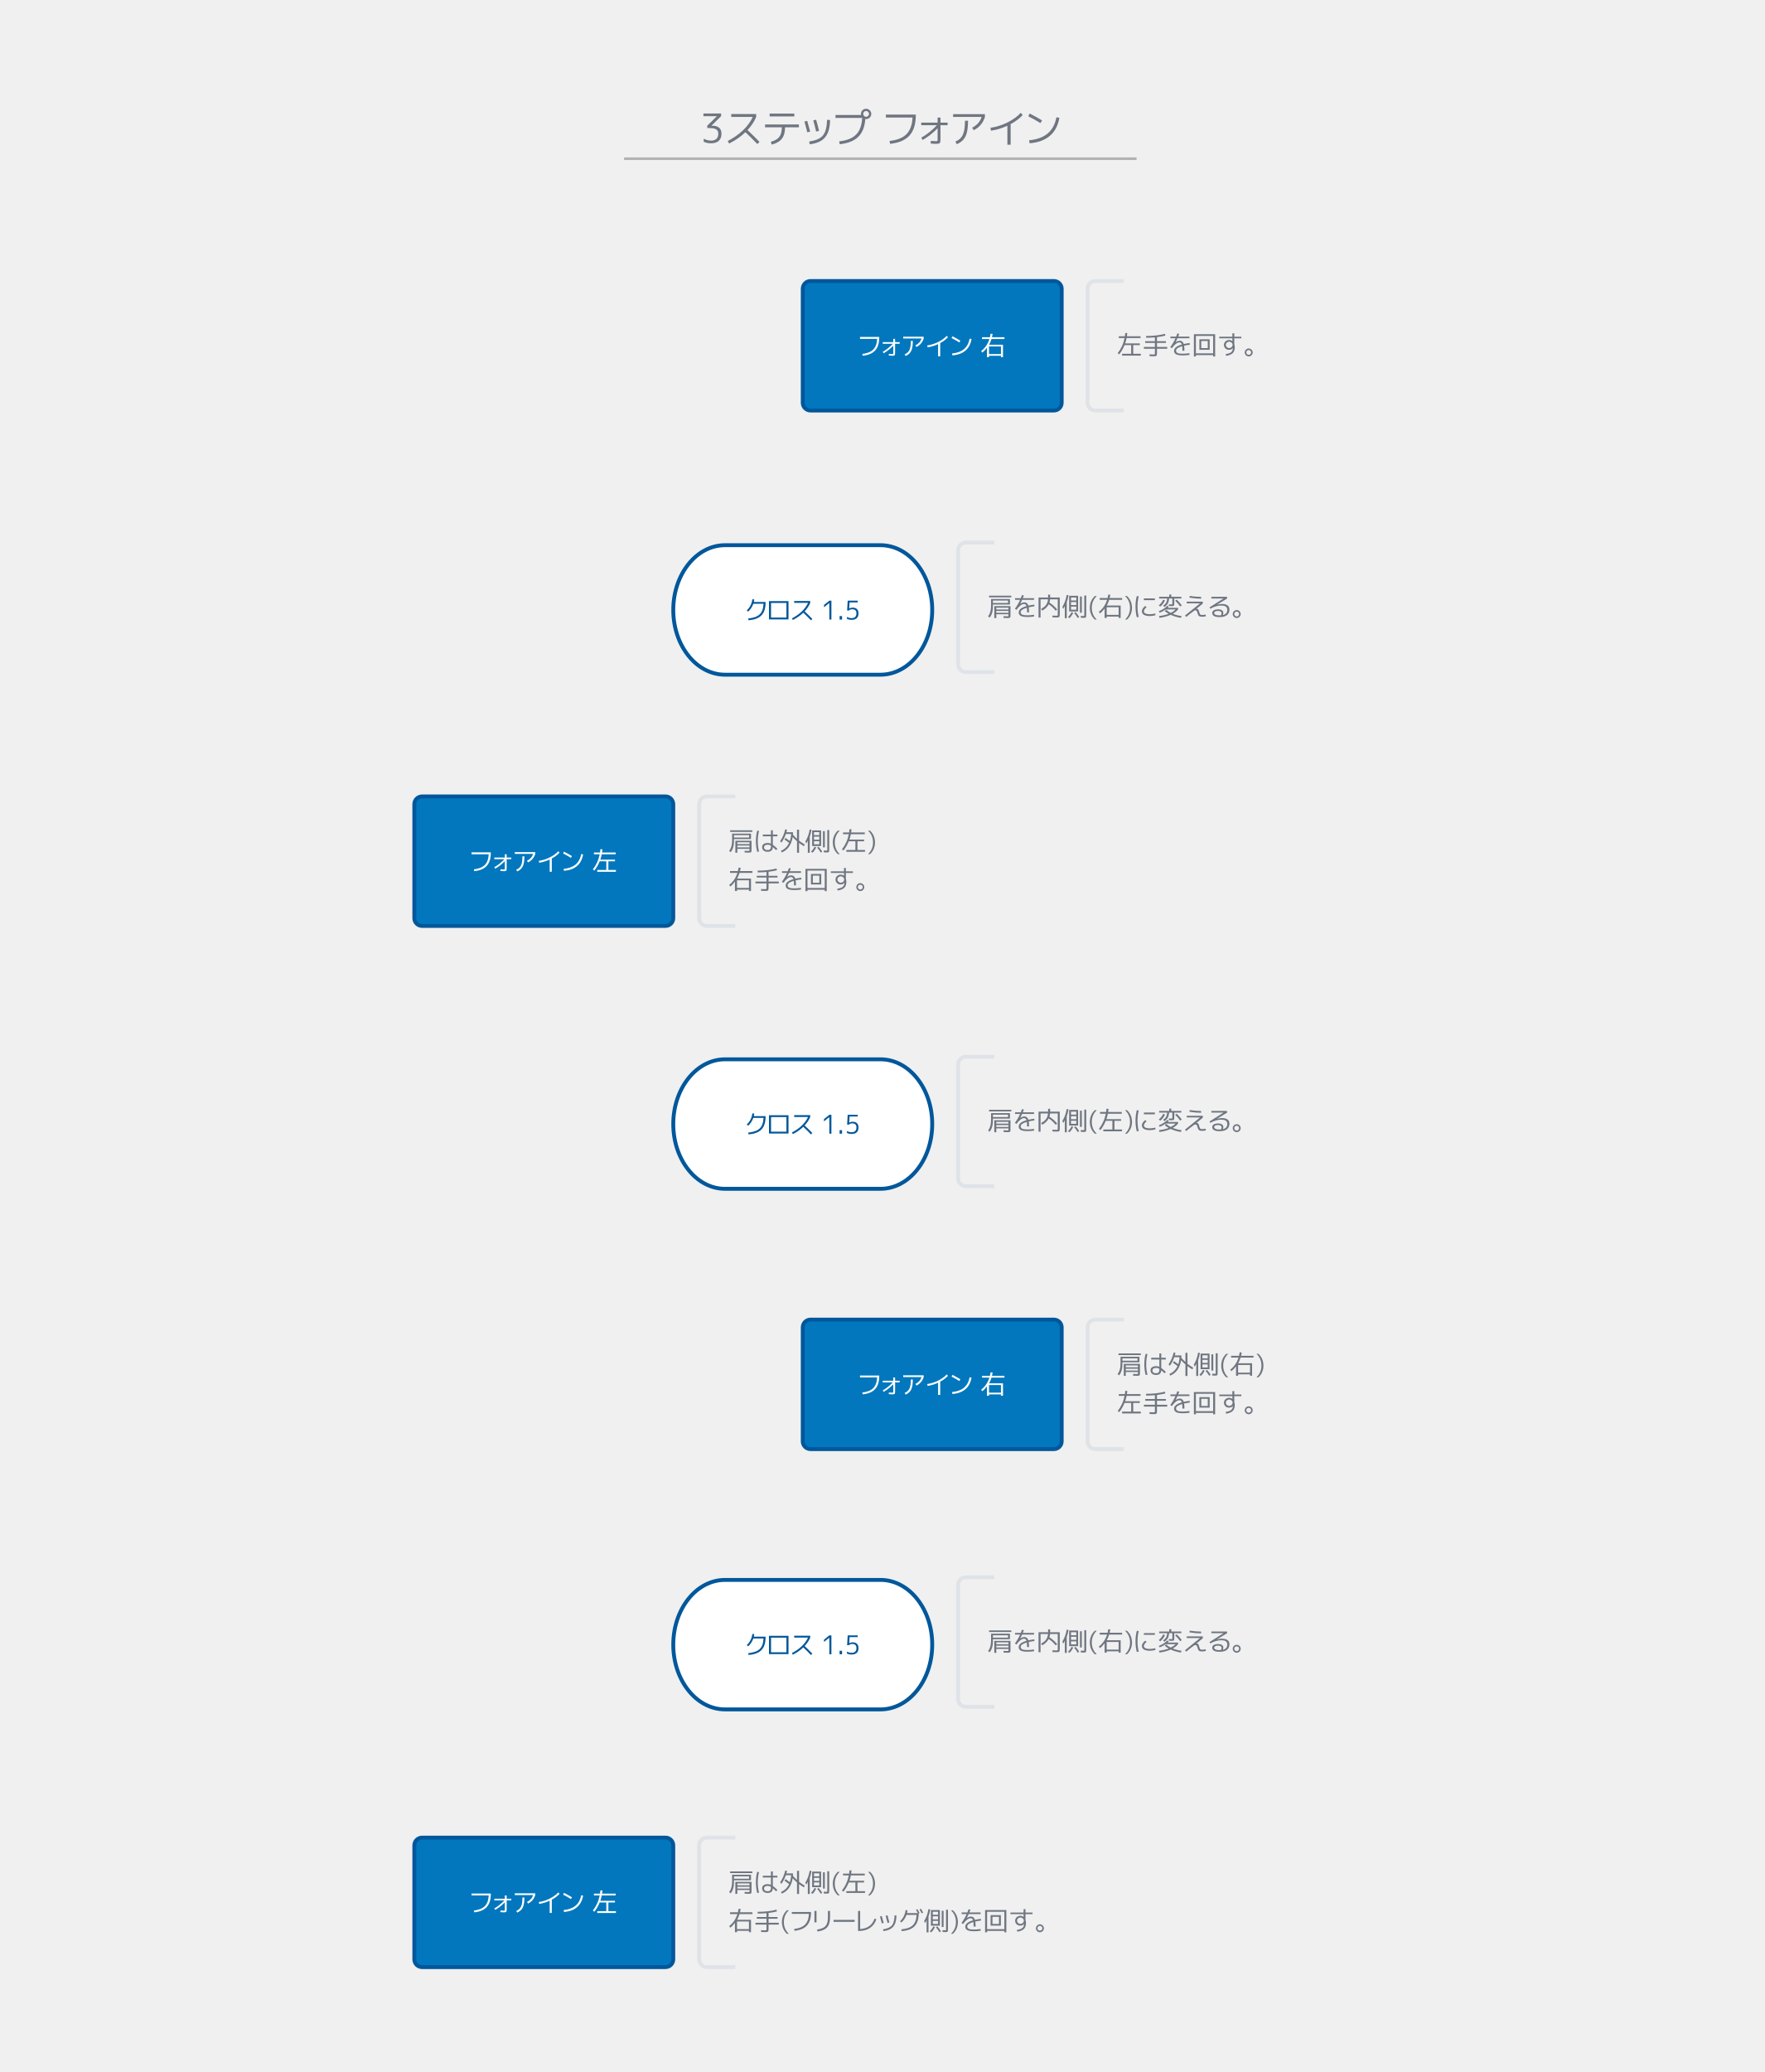
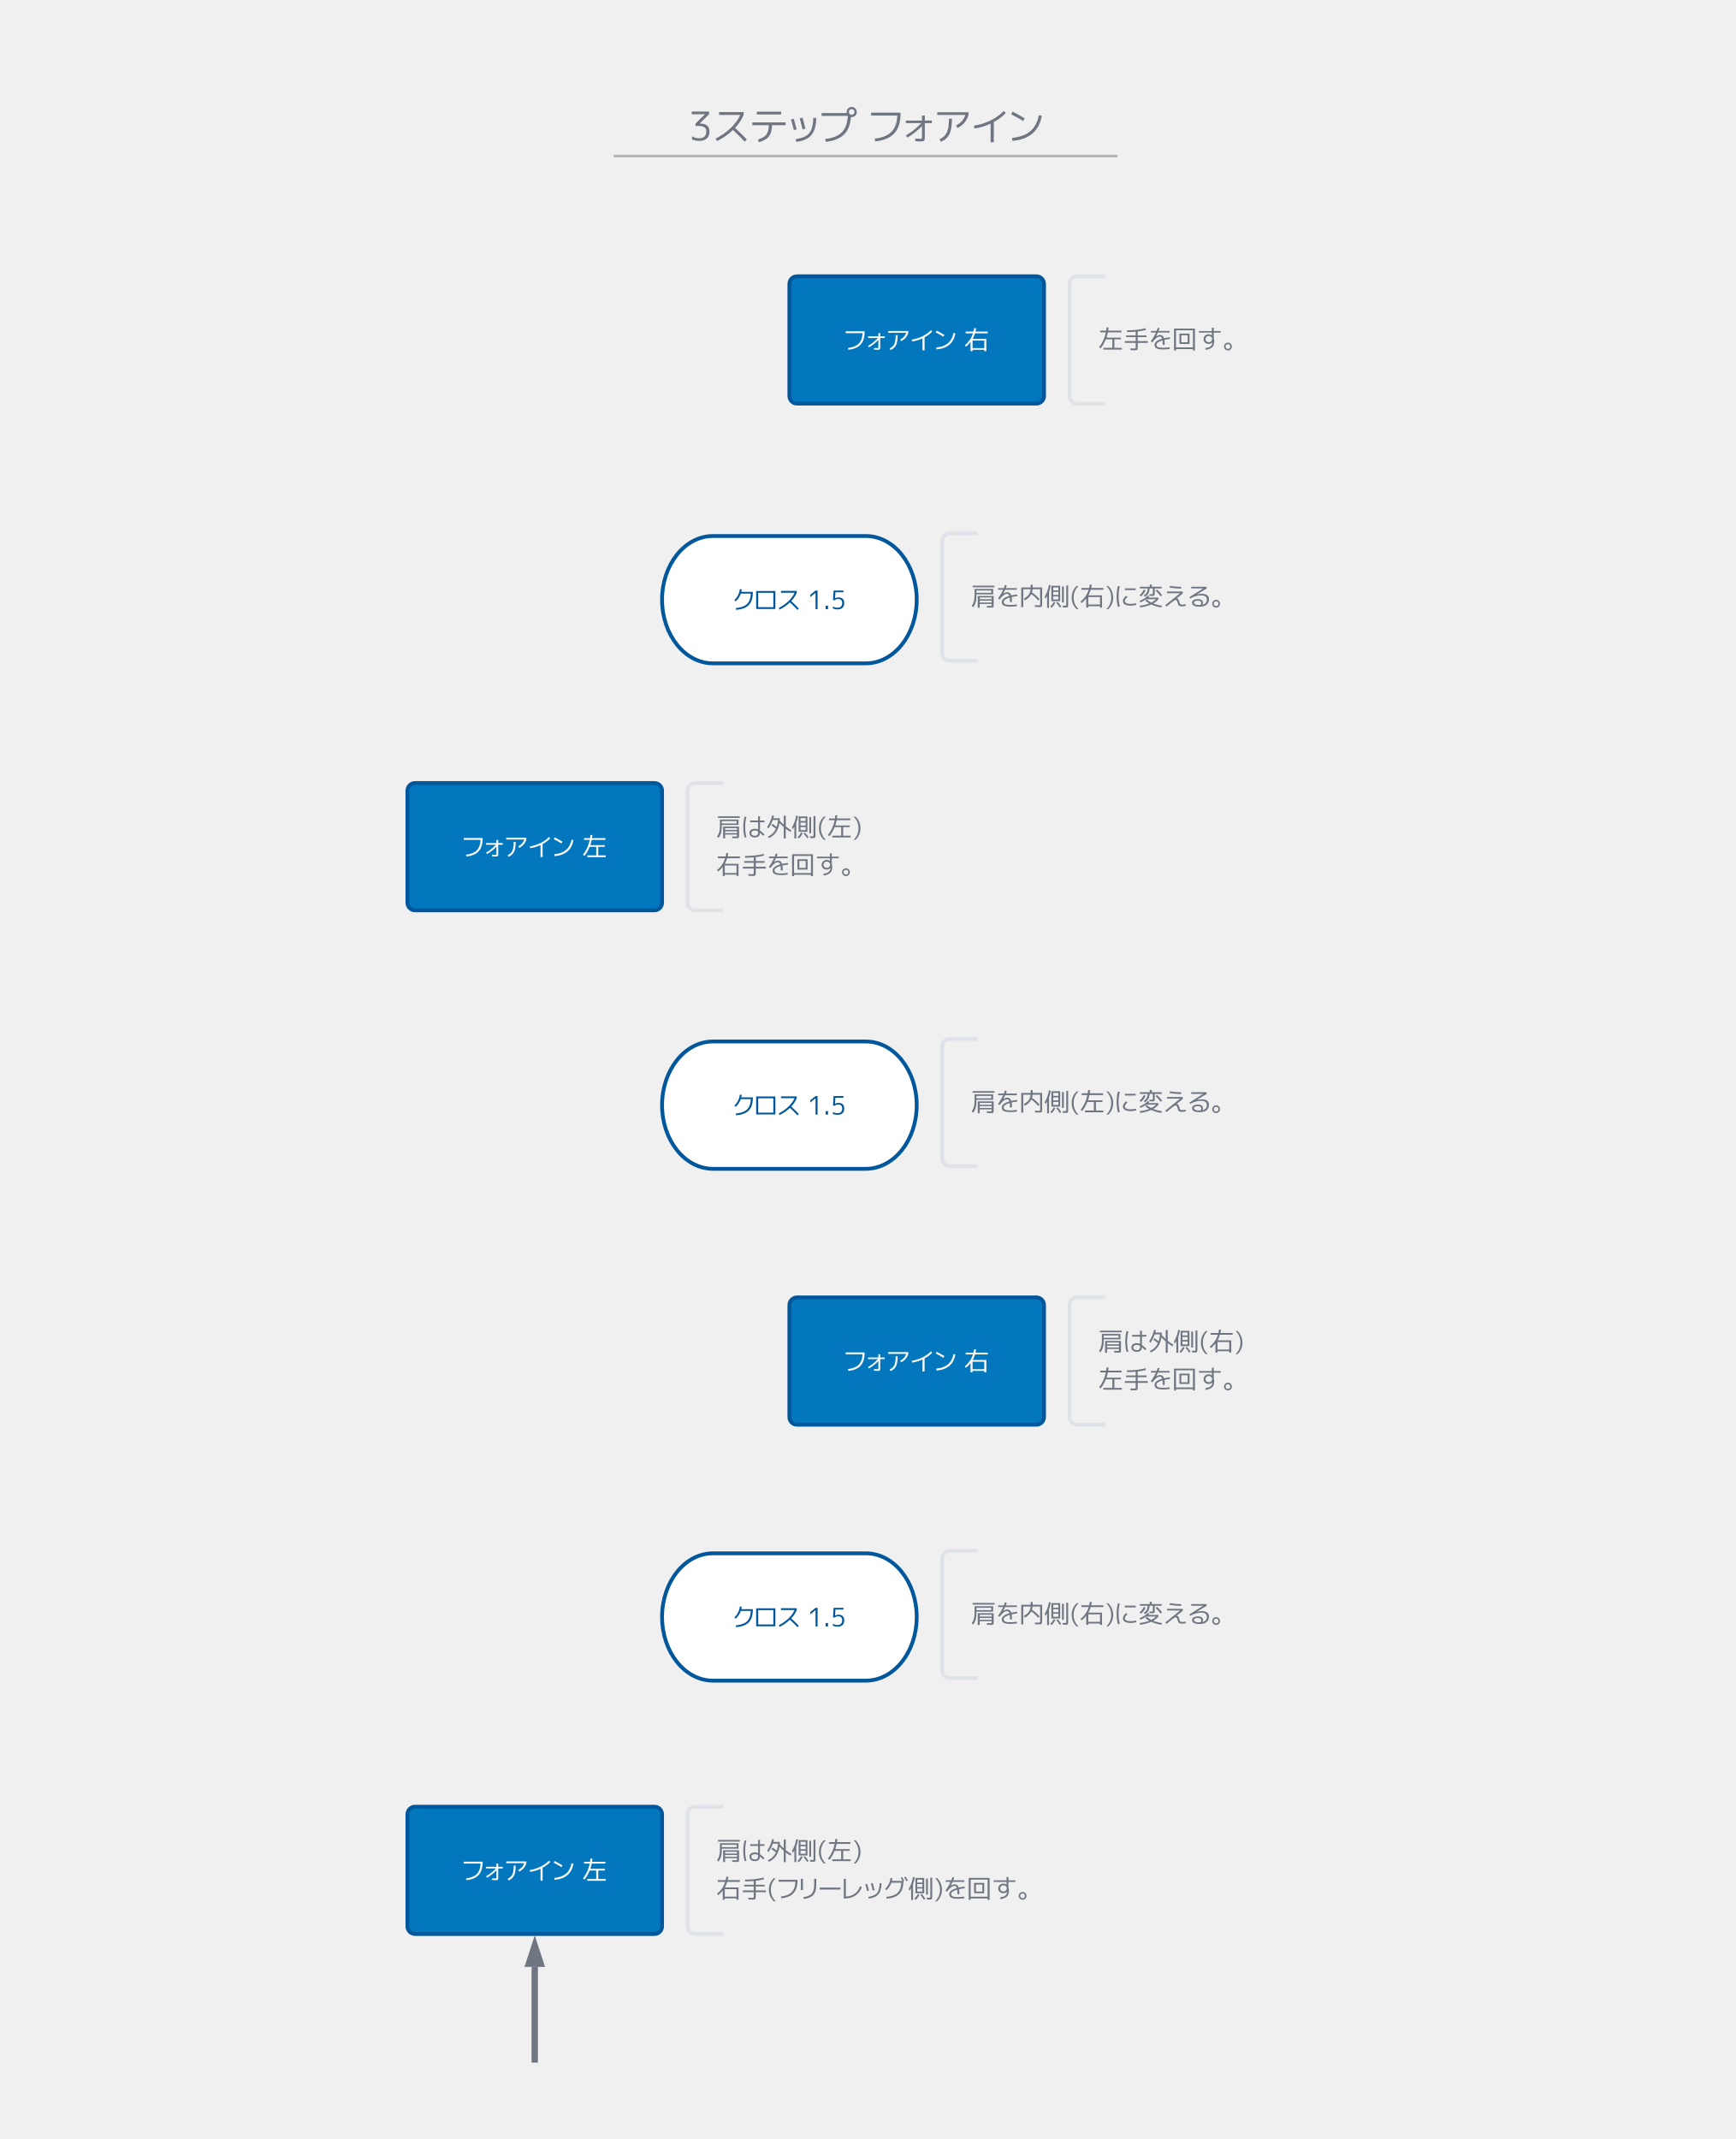
- <svg xmlns="http://www.w3.org/2000/svg" xmlns:ns1="lucid" xmlns:xlink="http://www.w3.org/1999/xlink" width="1362.83" height="1600">
+ <svg xmlns="http://www.w3.org/2000/svg" xmlns:ns1="lucid" xmlns:xlink="http://www.w3.org/1999/xlink" width="1362.83" height="1680">
  <g transform="translate(20 20)" ns1:page-tab-id="0_0">
    <path d="M300 1405a6 6 0 0 1 6-6h188a6 6 0 0 1 6 6v88a6 6 0 0 1-6 6H306a6 6 0 0 1-6-6z" stroke="#01579b" stroke-width="3" fill="#0277bd" />
    <use xlink:href="#a" transform="matrix(1,0,0,1,312,1411) translate(30.87109 45.25391)" />
    <use xlink:href="#b" transform="matrix(1,0,0,1,312,1411) translate(48.41016 45.25391)" />
    <use xlink:href="#c" transform="matrix(1,0,0,1,312,1411) translate(64.25 45.25391)" />
    <use xlink:href="#d" transform="matrix(1,0,0,1,312,1411) translate(82.76562 45.25391)" />
    <use xlink:href="#e" transform="matrix(1,0,0,1,312,1411) translate(101.5547 45.25391)" />
    <use xlink:href="#f" transform="matrix(1,0,0,1,312,1411) translate(125.1289 45.25391)" />
    <path d="M520 1405a6 6 0 0 1 6-6h268a6 6 0 0 1 6 6v88a6 6 0 0 1-6 6H526a6 6 0 0 1-6-6z" fill="#fff" fill-opacity="0" />
    <path d="M548 1399h-22a6 6 0 0 0-6 6v88a6 6 0 0 0 6 6h22" stroke="#dfe3e8" stroke-width="3" fill="none" />
    <use xlink:href="#g" transform="matrix(1,0,0,1,542.5,1404) translate(0 36.79688)" />
    <use xlink:href="#h" transform="matrix(1,0,0,1,542.5,1404) translate(20 36.79688)" />
    <use xlink:href="#i" transform="matrix(1,0,0,1,542.5,1404) translate(39.31641 36.79688)" />
    <use xlink:href="#j" transform="matrix(1,0,0,1,542.5,1404) translate(59.31641 36.79688)" />
    <use xlink:href="#k" transform="matrix(1,0,0,1,542.5,1404) translate(87.01172 36.79688)" />
    <use xlink:href="#l" transform="matrix(1,0,0,1,542.5,1404) translate(0 66.50391)" />
    <use xlink:href="#m" transform="matrix(1,0,0,1,542.5,1404) translate(20 66.50391)" />
    <use xlink:href="#n" transform="matrix(1,0,0,1,542.5,1404) translate(47.69531 66.50391)" />
    <use xlink:href="#o" transform="matrix(1,0,0,1,542.5,1404) translate(65.23437 66.50391)" />
    <use xlink:href="#p" transform="matrix(1,0,0,1,542.5,1404) translate(79.90234 66.50391)" />
    <use xlink:href="#q" transform="matrix(1,0,0,1,542.5,1404) translate(98.94531 66.50391)" />
    <use xlink:href="#r" transform="matrix(1,0,0,1,542.5,1404) translate(115.7812 66.50391)" />
    <use xlink:href="#s" transform="matrix(1,0,0,1,542.5,1404) translate(131.25 66.50391)" />
    <use xlink:href="#t" transform="matrix(1,0,0,1,542.5,1404) translate(151.0352 66.50391)" />
    <use xlink:href="#u" transform="matrix(1,0,0,1,542.5,1404) translate(178.7305 66.50391)" />
    <use xlink:href="#v" transform="matrix(1,0,0,1,542.5,1404) translate(196.543 66.50391)" />
    <use xlink:href="#w" transform="matrix(1,0,0,1,542.5,1404) translate(216.543 66.50391)" />
    <path d="M600 1005a6 6 0 0 1 6-6h188a6 6 0 0 1 6 6v88a6 6 0 0 1-6 6H606a6 6 0 0 1-6-6z" stroke="#01579b" stroke-width="3" fill="#0277bd" />
    <use xlink:href="#a" transform="matrix(1,0,0,1,612,1011) translate(30.87109 45.25391)" />
    <use xlink:href="#b" transform="matrix(1,0,0,1,612,1011) translate(48.41016 45.25391)" />
    <use xlink:href="#c" transform="matrix(1,0,0,1,612,1011) translate(64.25 45.25391)" />
    <use xlink:href="#d" transform="matrix(1,0,0,1,612,1011) translate(82.76562 45.25391)" />
    <use xlink:href="#e" transform="matrix(1,0,0,1,612,1011) translate(101.5547 45.25391)" />
    <use xlink:href="#x" transform="matrix(1,0,0,1,612,1011) translate(125.1289 45.25391)" />
    <path d="M820 1005a6 6 0 0 1 6-6h268a6 6 0 0 1 6 6v88a6 6 0 0 1-6 6H826a6 6 0 0 1-6-6z" fill="#fff" fill-opacity="0" />
    <path d="M848 999h-22a6 6 0 0 0-6 6v88a6 6 0 0 0 6 6h22" stroke="#dfe3e8" stroke-width="3" fill="none" />
    <use xlink:href="#g" transform="matrix(1,0,0,1,842.5,1004) translate(0 36.79688)" />
    <use xlink:href="#h" transform="matrix(1,0,0,1,842.5,1004) translate(20 36.79688)" />
    <use xlink:href="#i" transform="matrix(1,0,0,1,842.5,1004) translate(39.31641 36.79688)" />
    <use xlink:href="#j" transform="matrix(1,0,0,1,842.5,1004) translate(59.31641 36.79688)" />
    <use xlink:href="#y" transform="matrix(1,0,0,1,842.5,1004) translate(87.01172 36.79688)" />
    <use xlink:href="#z" transform="matrix(1,0,0,1,842.5,1004) translate(0 66.50391)" />
    <use xlink:href="#A" transform="matrix(1,0,0,1,842.5,1004) translate(20 66.50391)" />
    <use xlink:href="#u" transform="matrix(1,0,0,1,842.5,1004) translate(40 66.50391)" />
    <use xlink:href="#v" transform="matrix(1,0,0,1,842.5,1004) translate(57.8125 66.50391)" />
    <use xlink:href="#w" transform="matrix(1,0,0,1,842.5,1004) translate(77.8125 66.50391)" />
    <path d="M300 601a6 6 0 0 1 6-6h188a6 6 0 0 1 6 6v88a6 6 0 0 1-6 6H306a6 6 0 0 1-6-6z" stroke="#01579b" stroke-width="3" fill="#0277bd" />
-     <g>
-       <use xlink:href="#a" transform="matrix(1,0,0,1,312,607) translate(30.87109 45.25391)" />
-       <use xlink:href="#b" transform="matrix(1,0,0,1,312,607) translate(48.41016 45.25391)" />
-       <use xlink:href="#c" transform="matrix(1,0,0,1,312,607) translate(64.25 45.25391)" />
-       <use xlink:href="#d" transform="matrix(1,0,0,1,312,607) translate(82.76562 45.25391)" />
-       <use xlink:href="#e" transform="matrix(1,0,0,1,312,607) translate(101.5547 45.25391)" />
-       <use xlink:href="#f" transform="matrix(1,0,0,1,312,607) translate(125.1289 45.25391)" />
-     </g>
+     <use xlink:href="#a" transform="matrix(1,0,0,1,312,607) translate(30.87109 45.25391)" />
+     <use xlink:href="#b" transform="matrix(1,0,0,1,312,607) translate(48.41016 45.25391)" />
+     <use xlink:href="#c" transform="matrix(1,0,0,1,312,607) translate(64.25 45.25391)" />
+     <use xlink:href="#d" transform="matrix(1,0,0,1,312,607) translate(82.76562 45.25391)" />
+     <use xlink:href="#e" transform="matrix(1,0,0,1,312,607) translate(101.5547 45.25391)" />
+     <use xlink:href="#f" transform="matrix(1,0,0,1,312,607) translate(125.1289 45.25391)" />
    <path d="M520 601a6 6 0 0 1 6-6h268a6 6 0 0 1 6 6v88a6 6 0 0 1-6 6H526a6 6 0 0 1-6-6z" fill="#fff" fill-opacity="0" />
    <path d="M548 595h-22a6 6 0 0 0-6 6v88a6 6 0 0 0 6 6h22" stroke="#dfe3e8" stroke-width="3" fill="none" />
    <g>
      <use xlink:href="#g" transform="matrix(1,0,0,1,542.5,600) translate(0 36.79688)" />
      <use xlink:href="#h" transform="matrix(1,0,0,1,542.5,600) translate(20 36.79688)" />
      <use xlink:href="#i" transform="matrix(1,0,0,1,542.5,600) translate(39.31641 36.79688)" />
      <use xlink:href="#j" transform="matrix(1,0,0,1,542.5,600) translate(59.31641 36.79688)" />
      <use xlink:href="#k" transform="matrix(1,0,0,1,542.5,600) translate(87.01172 36.79688)" />
      <use xlink:href="#l" transform="matrix(1,0,0,1,542.5,600) translate(0 66.50391)" />
      <use xlink:href="#A" transform="matrix(1,0,0,1,542.5,600) translate(20 66.50391)" />
      <use xlink:href="#u" transform="matrix(1,0,0,1,542.5,600) translate(40 66.50391)" />
      <use xlink:href="#v" transform="matrix(1,0,0,1,542.5,600) translate(57.8125 66.50391)" />
      <use xlink:href="#w" transform="matrix(1,0,0,1,542.5,600) translate(77.8125 66.50391)" />
    </g>
    <path d="M600 203a6 6 0 0 1 6-6h188a6 6 0 0 1 6 6v88a6 6 0 0 1-6 6H606a6 6 0 0 1-6-6z" stroke="#01579b" stroke-width="3" fill="#0277bd" />
    <g>
      <use xlink:href="#a" transform="matrix(1,0,0,1,612,209) translate(30.87109 45.25391)" />
      <use xlink:href="#b" transform="matrix(1,0,0,1,612,209) translate(48.41016 45.25391)" />
      <use xlink:href="#c" transform="matrix(1,0,0,1,612,209) translate(64.25 45.25391)" />
      <use xlink:href="#d" transform="matrix(1,0,0,1,612,209) translate(82.76562 45.25391)" />
      <use xlink:href="#e" transform="matrix(1,0,0,1,612,209) translate(101.5547 45.25391)" />
      <use xlink:href="#x" transform="matrix(1,0,0,1,612,209) translate(125.1289 45.25391)" />
    </g>
    <path d="M820 203a6 6 0 0 1 6-6h268a6 6 0 0 1 6 6v88a6 6 0 0 1-6 6H826a6 6 0 0 1-6-6z" fill="#fff" fill-opacity="0" />
    <path d="M848 197h-22a6 6 0 0 0-6 6v88a6 6 0 0 0 6 6h22" stroke="#dfe3e8" stroke-width="3" fill="none" />
    <g>
      <use xlink:href="#z" transform="matrix(1,0,0,1,842.5,202) translate(0 51.65039)" />
      <use xlink:href="#A" transform="matrix(1,0,0,1,842.5,202) translate(20 51.65039)" />
      <use xlink:href="#u" transform="matrix(1,0,0,1,842.5,202) translate(40 51.65039)" />
      <use xlink:href="#v" transform="matrix(1,0,0,1,842.5,202) translate(57.8125 51.65039)" />
      <use xlink:href="#w" transform="matrix(1,0,0,1,842.5,202) translate(77.8125 51.65039)" />
    </g>
    <path d="M463 102.55h393.84M463.03 102.55H462M856.82 102.55h1.02" stroke="#b2b2b2" stroke-width="2" fill="none" />
    <path d="M420 40h480v80H420z" fill="none" />
    <g>
      <use xlink:href="#B" transform="matrix(1,0,0,1,425,45) translate(95.65191 45.34505)" />
      <use xlink:href="#C" transform="matrix(1,0,0,1,425,45) translate(114.9141 45.34505)" />
      <use xlink:href="#D" transform="matrix(1,0,0,1,425,45) translate(143.7465 45.34505)" />
      <use xlink:href="#E" transform="matrix(1,0,0,1,425,45) translate(174.1589 45.34505)" />
      <use xlink:href="#F" transform="matrix(1,0,0,1,425,45) translate(198.2214 45.34505)" />
      <use xlink:href="#G" transform="matrix(1,0,0,1,425,45) translate(237.1102 45.34505)" />
      <use xlink:href="#H" transform="matrix(1,0,0,1,425,45) translate(264.3932 45.34505)" />
      <use xlink:href="#I" transform="matrix(1,0,0,1,425,45) translate(289.033 45.34505)" />
      <use xlink:href="#J" transform="matrix(1,0,0,1,425,45) translate(317.8351 45.34505)" />
      <use xlink:href="#K" transform="matrix(1,0,0,1,425,45) translate(347.0625 45.34505)" />
    </g>
    <path d="M660 1200c22.1 0 40 22.4 40 50s-17.9 50-40 50H540c-22.1 0-40-22.4-40-50s17.9-50 40-50z" stroke="#01579b" stroke-width="3" fill="#fff" />
    <g>
      <use xlink:href="#L" transform="matrix(1,0,0,1,505,1205) translate(50.38086 52.44141)" />
      <use xlink:href="#M" transform="matrix(1,0,0,1,505,1205) translate(67.64648 52.44141)" />
      <use xlink:href="#N" transform="matrix(1,0,0,1,505,1205) translate(85.26367 52.44141)" />
      <use xlink:href="#O" transform="matrix(1,0,0,1,505,1205) translate(109.1895 52.44141)" />
    </g>
    <path d="M720 1204a6 6 0 0 1 6-6h268a6 6 0 0 1 6 6v88a6 6 0 0 1-6 6H726a6 6 0 0 1-6-6z" fill="#fff" fill-opacity="0" />
    <path d="M748 1198h-22a6 6 0 0 0-6 6v88a6 6 0 0 0 6 6h22" stroke="#dfe3e8" stroke-width="3" fill="none" />
    <g>
      <use xlink:href="#g" transform="matrix(1,0,0,1,742.5,1203) translate(0 51.65039)" />
      <use xlink:href="#u" transform="matrix(1,0,0,1,742.5,1203) translate(20 51.65039)" />
      <use xlink:href="#P" transform="matrix(1,0,0,1,742.5,1203) translate(37.8125 51.65039)" />
      <use xlink:href="#j" transform="matrix(1,0,0,1,742.5,1203) translate(57.8125 51.65039)" />
      <use xlink:href="#Q" transform="matrix(1,0,0,1,742.5,1203) translate(85.50781 51.65039)" />
      <use xlink:href="#R" transform="matrix(1,0,0,1,742.5,1203) translate(113.2031 51.65039)" />
      <use xlink:href="#S" transform="matrix(1,0,0,1,742.5,1203) translate(131.3477 51.65039)" />
      <use xlink:href="#T" transform="matrix(1,0,0,1,742.5,1203) translate(151.3477 51.65039)" />
      <use xlink:href="#U" transform="matrix(1,0,0,1,742.5,1203) translate(170.293 51.65039)" />
    </g>
    <path d="M660 798c22.1 0 40 22.4 40 50s-17.9 50-40 50H540c-22.1 0-40-22.4-40-50s17.9-50 40-50z" stroke="#01579b" stroke-width="3" fill="#fff" />
    <g>
      <use xlink:href="#L" transform="matrix(1,0,0,1,505,803) translate(50.38086 52.44141)" />
      <use xlink:href="#M" transform="matrix(1,0,0,1,505,803) translate(67.64648 52.44141)" />
      <use xlink:href="#N" transform="matrix(1,0,0,1,505,803) translate(85.26367 52.44141)" />
      <use xlink:href="#O" transform="matrix(1,0,0,1,505,803) translate(109.1895 52.44141)" />
    </g>
    <path d="M720 802a6 6 0 0 1 6-6h268a6 6 0 0 1 6 6v88a6 6 0 0 1-6 6H726a6 6 0 0 1-6-6z" fill="#fff" fill-opacity="0" />
    <path d="M748 796h-22a6 6 0 0 0-6 6v88a6 6 0 0 0 6 6h22" stroke="#dfe3e8" stroke-width="3" fill="none" />
    <g>
      <use xlink:href="#g" transform="matrix(1,0,0,1,742.5,801) translate(0 51.65039)" />
      <use xlink:href="#u" transform="matrix(1,0,0,1,742.5,801) translate(20 51.65039)" />
      <use xlink:href="#P" transform="matrix(1,0,0,1,742.5,801) translate(37.8125 51.65039)" />
      <use xlink:href="#j" transform="matrix(1,0,0,1,742.5,801) translate(57.8125 51.65039)" />
      <use xlink:href="#V" transform="matrix(1,0,0,1,742.5,801) translate(85.50781 51.65039)" />
      <use xlink:href="#R" transform="matrix(1,0,0,1,742.5,801) translate(113.2031 51.65039)" />
      <use xlink:href="#S" transform="matrix(1,0,0,1,742.5,801) translate(131.3477 51.65039)" />
      <use xlink:href="#T" transform="matrix(1,0,0,1,742.5,801) translate(151.3477 51.65039)" />
      <use xlink:href="#U" transform="matrix(1,0,0,1,742.5,801) translate(170.293 51.65039)" />
    </g>
    <path d="M660 401c22.1 0 40 22.4 40 50s-17.9 50-40 50H540c-22.1 0-40-22.4-40-50s17.9-50 40-50z" stroke="#01579b" stroke-width="3" fill="#fff" />
    <g>
      <use xlink:href="#L" transform="matrix(1,0,0,1,505,406) translate(50.38086 52.44141)" />
      <use xlink:href="#M" transform="matrix(1,0,0,1,505,406) translate(67.64648 52.44141)" />
      <use xlink:href="#N" transform="matrix(1,0,0,1,505,406) translate(85.26367 52.44141)" />
      <use xlink:href="#O" transform="matrix(1,0,0,1,505,406) translate(109.1895 52.44141)" />
    </g>
    <path d="M720 405a6 6 0 0 1 6-6h268a6 6 0 0 1 6 6v88a6 6 0 0 1-6 6H726a6 6 0 0 1-6-6z" fill="#fff" fill-opacity="0" />
    <path d="M748 399h-22a6 6 0 0 0-6 6v88a6 6 0 0 0 6 6h22" stroke="#dfe3e8" stroke-width="3" fill="none" />
    <g>
      <use xlink:href="#g" transform="matrix(1,0,0,1,742.5,404) translate(0 51.65039)" />
      <use xlink:href="#u" transform="matrix(1,0,0,1,742.5,404) translate(20 51.65039)" />
      <use xlink:href="#P" transform="matrix(1,0,0,1,742.5,404) translate(37.8125 51.65039)" />
      <use xlink:href="#j" transform="matrix(1,0,0,1,742.5,404) translate(57.8125 51.65039)" />
      <use xlink:href="#Q" transform="matrix(1,0,0,1,742.5,404) translate(85.50781 51.65039)" />
      <use xlink:href="#R" transform="matrix(1,0,0,1,742.5,404) translate(113.2031 51.65039)" />
      <use xlink:href="#S" transform="matrix(1,0,0,1,742.5,404) translate(131.3477 51.65039)" />
      <use xlink:href="#T" transform="matrix(1,0,0,1,742.5,404) translate(151.3477 51.65039)" />
      <use xlink:href="#U" transform="matrix(1,0,0,1,742.5,404) translate(170.293 51.65039)" />
    </g>
    <g opacity="0">
-       <path d="M0 1460h100v100H0z" stroke="#01579b" fill-opacity="0" />
+       <path d="M0 1540h100v100H0z" stroke="#01579b" fill-opacity="0" />
    </g>
    <g opacity="0">
-       <path d="M1222.83 1460h100v100h-100z" stroke="#01579b" fill-opacity="0" />
+       <path d="M1222.83 1540h100v100h-100z" stroke="#01579b" fill-opacity="0" />
    </g>
    <g opacity="0">
      <path d="M0 0h100v100H0z" stroke="#01579b" fill-opacity="0" />
    </g>
    <g opacity="0">
      <path d="M1222.83 0h100v100h-100z" stroke="#01579b" fill-opacity="0" />
    </g>
+     <path d="M400 1597.5v-72.64M400 1597.44v2.56" stroke="#6f7681" stroke-width="5" fill="none" />
+     <path d="M400 1508.1l4.64 14.26h-9.28z" stroke="#6f7681" stroke-width="5" fill="#6f7681" />
    <defs>
      <path fill="#fff" d="M69-720h761c3 479-214 695-654 744l-14-73c377-45 564-206 585-596H69v-75" id="W" />
      <use transform="matrix(0.01953125,0,0,0.01953125,0,0)" xlink:href="#W" id="a" />
      <path fill="#fff" d="M441-43c42-2 45-3 45-45v-284C368-251 241-152 105-74l-34-59c144-81 276-187 397-317H70v-65h416v-129h73v129h181v65H559v363C555 14 548 20 447 24c-43 0-89-3-138-9l5-66c53 5 96 8 127 8" id="X" />
      <use transform="matrix(0.01953125,0,0,0.01953125,0,0)" xlink:href="#X" id="b" />
      <path fill="#fff" d="M69-660v-70h809v70c-43 151-150 273-285 336l-41-63c125-62 205-153 242-273H69zm58 628c197-89 241-232 244-531h78c-3 336-61 494-285 597" id="Y" />
      <use transform="matrix(0.01953125,0,0,0.01953125,0,0)" xlink:href="#Y" id="c" />
      <path fill="#fff" d="M71-384c295-40 609-200 769-380l51 55c-79 87-182 164-307 231V46h-83v-482C365-373 226-331 84-310" id="Z" />
      <use transform="matrix(0.01953125,0,0,0.01953125,0,0)" xlink:href="#Z" id="d" />
      <path fill="#fff" d="M70-677l36-69c109 55 214 113 314 174l-40 69c-94-59-197-117-310-174zM92-67c397-38 624-223 694-586l75 16C792-244 540-28 104 10" id="aa" />
      <use transform="matrix(0.01953125,0,0,0.01953125,0,0)" xlink:href="#aa" id="e" />
      <path fill="#fff" d="M914-433v67H653v343h299v71H212v-71h359v-343H309C256-233 186-111 99-1L39-48c135-173 226-372 271-597H82v-70h241c7-43 12-87 15-130l81 4c-2 30-7 72-16 126h539v70H391c-15 75-34 146-56 212h579" id="ab" />
      <use transform="matrix(0.01953125,0,0,0.01953125,0,0)" xlink:href="#ab" id="f" />
      <path fill="#6f7681" d="M225-453c8 225-31 402-133 518L33 12c79-95 118-233 118-414v-269h747v218H225zm0-61h596v-95H225v95zm133 389h480v-73H358v73zM786 13c45-4 52 9 52-30v-51H358V85h-79v-474h640v372c-4 102-16 94-123 99-31 0-81-2-150-5l-1-69c82 3 129 5 141 5zM72-737v-65h880v65H72zm766 482v-73H358v73h480" id="ac" />
      <use transform="matrix(0.01953125,0,0,0.01953125,0,0)" xlink:href="#ac" id="g" />
      <path fill="#6f7681" d="M314-133c-5-163 211-201 348-139v-291H341v-69h321v-170h75v170h181v69H737v335c50 34 111 87 182 158l-52 52c-49-50-93-90-130-121-5 125-72 187-202 187-129 2-217-59-221-181zM192-776c-67 248-67 566 0 815l-73 10c-68-254-70-582 0-835zM532-20c108 2 136-60 130-173-80-61-273-52-273 60 0 75 48 113 143 113" id="ad" />
      <use transform="matrix(0.01953125,0,0,0.01953125,0,0)" xlink:href="#ad" id="h" />
      <path fill="#6f7681" d="M391-305c-69-53-130-97-183-133l43-60c35 25 92 65 169 122 31-88 48-181 51-279H263C218-525 159-411 87-313l-50-57c94-137 161-293 201-468l72 11c-7 37-16 71-25 102h261c0 33-1 65-3 97 50 58 104 113 162 166v-364h80v433c73 59 148 110 227 155l-32 66c-71-41-136-85-195-130V89h-80v-456c-57-49-115-105-173-167C490-240 337-18 100 75L71 9c143-58 255-172 320-314" id="ae" />
      <use transform="matrix(0.01953125,0,0,0.01953125,0,0)" xlink:href="#ae" id="i" />
      <path fill="#6f7681" d="M184-540V89h-76v-480c-21 44-42 82-63 113l-34-82c82-131 139-288 170-469l72 5c-15 102-38 197-69 284zm449 361H279v-618h354v618zM353-369v121h208v-121H353zm0-181v120h208v-120H353zm0-61h208v-118H353v118zm354 485v-642h73v642h-73zM842 3c44-2 36-8 36-59v-753h76v755c-6 106 6 125-91 129-23 0-64-2-123-5l-3-72c53 3 88 5 105 5zM234 42c61-60 109-125 142-196l62 32C400-39 351 31 291 86zm243-155l57-38C590-90 638-25 678 44l-60 35c-40-69-87-133-141-192" id="af" />
      <path fill="#6f7681" d="M270 143C155 37 72-117 72-322s83-361 198-466h78C216-664 150-508 150-322s67 341 198 465h-78" id="ag" />
      <g id="j">
        <use transform="matrix(0.01953125,0,0,0.01953125,0,0)" xlink:href="#af" />
        <use transform="matrix(0.01953125,0,0,0.01953125,20,0)" xlink:href="#ag" />
      </g>
      <path fill="#6f7681" d="M914-433v67H653v343h299v71H212v-71h359v-343H309C256-233 186-111 99-1L39-48c135-173 226-372 271-597H82v-70h241c7-43 12-87 15-130l81 4c-2 30-7 72-16 126h539v70H391c-15 75-34 146-56 212h579" id="ah" />
      <path fill="#6f7681" d="M124-788c115 106 197 261 199 466-2 205-84 360-199 465H46C178 19 244-136 244-322S178-664 46-788h78" id="ai" />
      <g id="k">
        <use transform="matrix(0.01953125,0,0,0.01953125,0,0)" xlink:href="#ah" />
        <use transform="matrix(0.01953125,0,0,0.01953125,20,0)" xlink:href="#ai" />
      </g>
      <path fill="#6f7681" d="M345-43h472v-302H345v302zm553-370V79h-81V24H345v55h-82v-372c-57 78-118 142-184 193l-45-61c154-119 263-278 327-477H69v-71h312c11-47 20-92 27-137l80 5c-5 38-14 82-25 132h492v71H443c-26 83-57 158-94 225h549" id="aj" />
      <use transform="matrix(0.01953125,0,0,0.01953125,0,0)" xlink:href="#aj" id="l" />
      <path fill="#6f7681" d="M430 5c55-2 56-3 56-59v-169H51v-71h435v-160H102v-68h384v-151c-111 10-226 15-346 16l-4-70c281 0 530-28 747-85l16 70c-103 26-213 46-331 60v160h354v68H568v160h405v71H568v169c-5 116-7 125-121 129-38 0-96-2-173-5l-3-70c73 3 126 5 159 5" id="ak" />
      <g id="m">
        <use transform="matrix(0.01953125,0,0,0.01953125,0,0)" xlink:href="#ak" />
        <use transform="matrix(0.01953125,0,0,0.01953125,20,0)" xlink:href="#ag" />
      </g>
      <path fill="#6f7681" d="M69-720h761c3 479-214 695-654 744l-14-73c377-45 564-206 585-596H69v-75" id="al" />
      <use transform="matrix(0.01953125,0,0,0.01953125,0,0)" xlink:href="#al" id="n" />
      <path fill="#6f7681" d="M169-24c304-52 424-140 431-473v-264h84v262C679-131 523 2 187 51zM66-310v-451h82v451H66" id="am" />
      <use transform="matrix(0.01953125,0,0,0.01953125,0,0)" xlink:href="#am" id="o" />
      <path fill="#6f7681" d="M71-330v-78h834v78H71" id="an" />
      <use transform="matrix(0.01953125,0,0,0.01953125,0,0)" xlink:href="#an" id="p" />
      <path fill="#6f7681" d="M148-46c308-20 480-164 570-414l73 29C677-119 437 35 65 31v-792h83v715" id="ao" />
      <use transform="matrix(0.01953125,0,0,0.01953125,0,0)" xlink:href="#ao" id="q" />
      <path fill="#6f7681" d="M190-34c341-58 440-171 457-552l75 4C716-188 563-8 206 35zM70-543l72-16c21 72 46 163 74 272l-73 17c-23-95-48-186-73-273zm225-29l73-17c27 95 52 189 74 284l-74 16c-23-98-47-192-73-283" id="ap" />
      <use transform="matrix(0.01953125,0,0,0.01953125,0,0)" xlink:href="#ap" id="r" />
      <path fill="#6f7681" d="M703-803l56-30c28 46 57 97 86 153l-35 17C804-189 585-4 134 38l-11-72c396-41 578-173 603-570H326c-39 112-105 212-200 300l-55-49c126-119 199-265 219-440l77 6c-4 40-10 77-19 111h428c-25-46-49-88-73-127zm138-17l58-30c31 51 60 103 88 156l-58 28c-30-56-59-107-88-154" id="aq" />
      <use transform="matrix(0.01953125,0,0,0.01953125,0,0)" xlink:href="#aq" id="s" />
      <g id="t">
        <use transform="matrix(0.01953125,0,0,0.01953125,0,0)" xlink:href="#af" />
        <use transform="matrix(0.01953125,0,0,0.01953125,20,0)" xlink:href="#ai" />
      </g>
      <path fill="#6f7681" d="M528-390c-17-54-39-81-100-84-41 0-87 20-139 60s-104 96-156 170l-63-40c84-117 153-235 206-354H76v-65h228c16-38 31-80 46-125l73 17-40 108h444v65H355c-22 52-50 106-74 160 123-94 275-88 321 69 69-16 147-29 234-40l7 67c-93 12-168 25-227 39 9 51 13 118 13 200h-79c0-74-3-134-9-181-163 47-247 107-243 178C304-25 440-32 574-26c76 0 159-7 250-22l7 68C681 48 405 55 304-2c-56-29-84-75-84-138 0-109 103-192 308-250" id="ar" />
      <use transform="matrix(0.01953125,0,0,0.01953125,0,0)" xlink:href="#ar" id="u" />
      <path fill="#6f7681" d="M171 28v56H92v-881h840V84h-79V28H171zm213-276h256v-281H384v281zm331 67H309v-415h406v415zM853-41v-688H171v688h682" id="as" />
      <use transform="matrix(0.01953125,0,0,0.01953125,0,0)" xlink:href="#as" id="v" />
      <path fill="#6f7681" d="M255-376c0-166 210-254 335-148v-111H71v-64h519v-134h75v134h280v64H665v229c40 128 15 286-63 358C546 4 459 41 338 58l-11-71c169-23 275-71 284-237h-2c-31 46-83 69-155 69-109 3-199-86-199-195zm210-126c-71 0-135 56-133 126-2 70 62 127 133 127 72 0 135-57 133-127 2-70-61-126-133-126" id="at" />
      <path fill="#6f7681" d="M220 19c52 2 97-44 95-96 2-52-43-97-95-95-52-2-98 43-96 95-2 52 44 98 96 96zm0 62C136 81 62 9 62-76s74-157 158-157c85 0 157 72 157 157S305 81 220 81" id="au" />
      <g id="w">
        <use transform="matrix(0.01953125,0,0,0.01953125,0,0)" xlink:href="#at" />
        <use transform="matrix(0.01953125,0,0,0.01953125,19.84375,0)" xlink:href="#au" />
      </g>
      <path fill="#fff" d="M345-43h472v-302H345v302zm553-370V79h-81V24H345v55h-82v-372c-57 78-118 142-184 193l-45-61c154-119 263-278 327-477H69v-71h312c11-47 20-92 27-137l80 5c-5 38-14 82-25 132h492v71H443c-26 83-57 158-94 225h549" id="av" />
      <use transform="matrix(0.01953125,0,0,0.01953125,0,0)" xlink:href="#av" id="x" />
      <g id="y">
        <use transform="matrix(0.01953125,0,0,0.01953125,0,0)" xlink:href="#aj" />
        <use transform="matrix(0.01953125,0,0,0.01953125,20,0)" xlink:href="#ai" />
      </g>
      <use transform="matrix(0.01953125,0,0,0.01953125,0,0)" xlink:href="#ah" id="z" />
      <use transform="matrix(0.01953125,0,0,0.01953125,0,0)" xlink:href="#ak" id="A" />
      <path fill="#6f7681" d="M464-232c2-138-128-149-279-144v-63c81-80 165-158 245-240H87v-69h449v69c-81 81-165 160-245 243 158-8 255 56 255 204C546-72 444 11 280 10 211 10 149-3 94-29v-79c57 33 119 49 186 50 118 0 184-58 184-174" id="aw" />
      <use transform="matrix(0.03038194,0,0,0.03038194,0,0)" xlink:href="#aw" id="B" />
      <path fill="#6f7681" d="M160-660v-74h634v74c-48 117-122 229-221 334 99 91 200 192 305 301l-55 54C723-76 622-177 520-272 405-161 267-65 106 16L71-49c273-140 515-346 637-611H160" id="ax" />
      <use transform="matrix(0.03038194,0,0,0.03038194,0,0)" xlink:href="#ax" id="C" />
      <path fill="#6f7681" d="M187-673v-71h628v71H187zM71-468h860v72H580C575-127 464-19 240 44l-23-71c193-59 275-136 281-369H71v-72" id="ay" />
      <use transform="matrix(0.03038194,0,0,0.03038194,0,0)" xlink:href="#ay" id="D" />
      <use transform="matrix(0.03038194,0,0,0.03038194,0,0)" xlink:href="#ap" id="E" />
      <path fill="#6f7681" d="M978-738c0 76-67 144-152 131C797-196 580-11 175 34l-13-73c377-45 563-204 584-596H68v-75h650c-16-87 50-158 128-158 70 0 132 60 132 130zm-132 74c39 1 75-35 74-74 1-39-35-74-74-73-39-1-74 34-73 73-1 39 34 75 73 74" id="az" />
      <use transform="matrix(0.03038194,0,0,0.03038194,0,0)" xlink:href="#az" id="F" />
      <use transform="matrix(0.03038194,0,0,0.03038194,0,0)" xlink:href="#al" id="G" />
      <path fill="#6f7681" d="M441-43c42-2 45-3 45-45v-284C368-251 241-152 105-74l-34-59c144-81 276-187 397-317H70v-65h416v-129h73v129h181v65H559v363C555 14 548 20 447 24c-43 0-89-3-138-9l5-66c53 5 96 8 127 8" id="aA" />
      <use transform="matrix(0.03038194,0,0,0.03038194,0,0)" xlink:href="#aA" id="H" />
      <path fill="#6f7681" d="M69-660v-70h809v70c-43 151-150 273-285 336l-41-63c125-62 205-153 242-273H69zm58 628c197-89 241-232 244-531h78c-3 336-61 494-285 597" id="aB" />
      <use transform="matrix(0.03038194,0,0,0.03038194,0,0)" xlink:href="#aB" id="I" />
      <path fill="#6f7681" d="M71-384c295-40 609-200 769-380l51 55c-79 87-182 164-307 231V46h-83v-482C365-373 226-331 84-310" id="aC" />
      <use transform="matrix(0.03038194,0,0,0.03038194,0,0)" xlink:href="#aC" id="J" />
      <path fill="#6f7681" d="M70-677l36-69c109 55 214 113 314 174l-40 69c-94-59-197-117-310-174zM92-67c397-38 624-223 694-586l75 16C792-244 540-28 104 10" id="aD" />
      <use transform="matrix(0.03038194,0,0,0.03038194,0,0)" xlink:href="#aD" id="K" />
      <path fill="#01579b" d="M733-625H330c-40 118-108 222-204 311l-55-50c127-119 200-266 220-439l77 5c-3 31-9 65-18 102h466c1 488-214 682-675 724l-12-72c398-43 584-176 604-581" id="aE" />
      <use transform="matrix(0.01953125,0,0,0.01953125,0,0)" xlink:href="#aE" id="L" />
      <path fill="#01579b" d="M837-7H65v-723h772V-7zM147-80h608v-577H147v577" id="aF" />
      <use transform="matrix(0.01953125,0,0,0.01953125,0,0)" xlink:href="#aF" id="M" />
      <path fill="#01579b" d="M160-660v-74h634v74c-48 117-122 229-221 334 99 91 200 192 305 301l-55 54C723-76 622-177 520-272 405-161 267-65 106 16L71-49c273-140 515-346 637-611H160" id="aG" />
      <use transform="matrix(0.01953125,0,0,0.01953125,0,0)" xlink:href="#aG" id="N" />
      <path fill="#01579b" d="M325 0c-1-218 3-441-2-656L113-486v-91l212-171h82V0h-82" id="aH" />
      <path fill="#01579b" d="M97 0v-140h97V0H97" id="aI" />
      <path fill="#01579b" d="M473-246c1-105-58-162-163-162-54 0-99 16-134 48h-72l23-388h397v69H201l-15 242c42-23 87-37 139-36 145-1 231 83 230 227C555-75 455 11 280 10 215 10 154-3 97-29v-77c62 32 123 48 183 48 125 1 193-64 193-188" id="aJ" />
      <g id="O">
        <use transform="matrix(0.01953125,0,0,0.01953125,0,0)" xlink:href="#aH" />
        <use transform="matrix(0.01953125,0,0,0.01953125,12.38281,0)" xlink:href="#aI" />
        <use transform="matrix(0.01953125,0,0,0.01953125,18.04687,0)" xlink:href="#aJ" />
      </g>
      <path fill="#6f7681" d="M791-10c63-3 61 2 61-60v-588H549c-4 45-13 88-27 130 119 74 222 165 309 274l-63 45c-87-109-178-193-274-252-51 100-137 183-257 250l-44-69c157-84 252-178 275-378H172V63H92v-792h379v-114h80v114h381v659c-5 121-8 124-128 129-11 0-65-2-161-5l-3-69c91 3 141 5 151 5" id="aK" />
      <use transform="matrix(0.01953125,0,0,0.01953125,0,0)" xlink:href="#aK" id="P" />
      <g id="Q">
        <use transform="matrix(0.01953125,0,0,0.01953125,0,0)" xlink:href="#aj" />
        <use transform="matrix(0.01953125,0,0,0.01953125,20,0)" xlink:href="#ai" />
      </g>
      <path fill="#6f7681" d="M398-625v-69h435v69H398zM195-776c-65 241-65 575 0 815l-77 10c-68-254-68-582 0-835zm311 428c-71 52-172 187-50 248 99 49 265 34 391 2l11 68C652 29 320 26 320-187c0-86 70-159 131-208" id="aL" />
      <use transform="matrix(0.01953125,0,0,0.01953125,0,0)" xlink:href="#aL" id="R" />
      <path fill="#6f7681" d="M671-499c-4 94-3 107-92 110-17 0-57-2-120-5l-4-67c52 3 85 5 100 5 41-2 39 2 39-40v-195H465c-10 175-67 254-179 337l-58-49c102-73 152-135 162-288H74v-67h397v-90h82v90h397v67H671v192zM118-371l-61-46c76-62 134-137 175-226l71 28c-40 95-102 176-185 244zm588-234l61-40c79 73 146 150 201 229l-64 40c-52-77-118-154-198-229zM295-194l54-53c52 48 113 90 183 125 75-37 139-82 192-136H332c-73 52-152 95-237 129l-35-59c141-55 253-126 335-215l62 33c-13 15-29 31-48 49h412v63c-52 65-122 123-210 172C716-43 831-13 956 3l-17 71C796 55 660 15 530-45 400 12 252 52 85 74L68 3c148-17 276-47 383-88-59-33-111-69-156-109" id="aM" />
      <use transform="matrix(0.01953125,0,0,0.01953125,0,0)" xlink:href="#aM" id="S" />
      <path fill="#6f7681" d="M139-566h636v76L521-282c30-4 56 3 73 27 26 19 51 177 82 198 46 31 148 17 208 0l14 67c-82 23-213 36-272-8-25-19-44-55-57-106-21-70-23-109-82-120-41 2-35 5-77 34C302-116 254-70 118 39L72-18l593-479c-171-5-351-1-526-2v-67zm108-158l9-68c153 25 304 37 452 37v71c-134 0-288-13-461-40" id="aN" />
      <use transform="matrix(0.01953125,0,0,0.01953125,0,0)" xlink:href="#aN" id="T" />
      <path fill="#6f7681" d="M177-120c0-96 107-143 225-143 181 0 251 89 197 227 117-27 175-96 175-207-4-130-95-169-241-169-139 0-283 42-433 127l-29-55c184-117 371-232 553-351H144v-67h618l4 68-402 243c67-15 133-28 193-27 201 0 301 74 301 223C854-42 694 46 467 44c-193 0-290-55-290-164zm221-78c-73-1-136 22-143 78 0 30 18 54 53 71 42 23 132 30 213 24 56-98 25-177-123-173" id="aO" />
      <g id="U">
        <use transform="matrix(0.01953125,0,0,0.01953125,0,0)" xlink:href="#aO" />
        <use transform="matrix(0.01953125,0,0,0.01953125,18.08594,0)" xlink:href="#au" />
      </g>
      <g id="V">
        <use transform="matrix(0.01953125,0,0,0.01953125,0,0)" xlink:href="#ah" />
        <use transform="matrix(0.01953125,0,0,0.01953125,20,0)" xlink:href="#ai" />
      </g>
    </defs>
  </g>
</svg>
